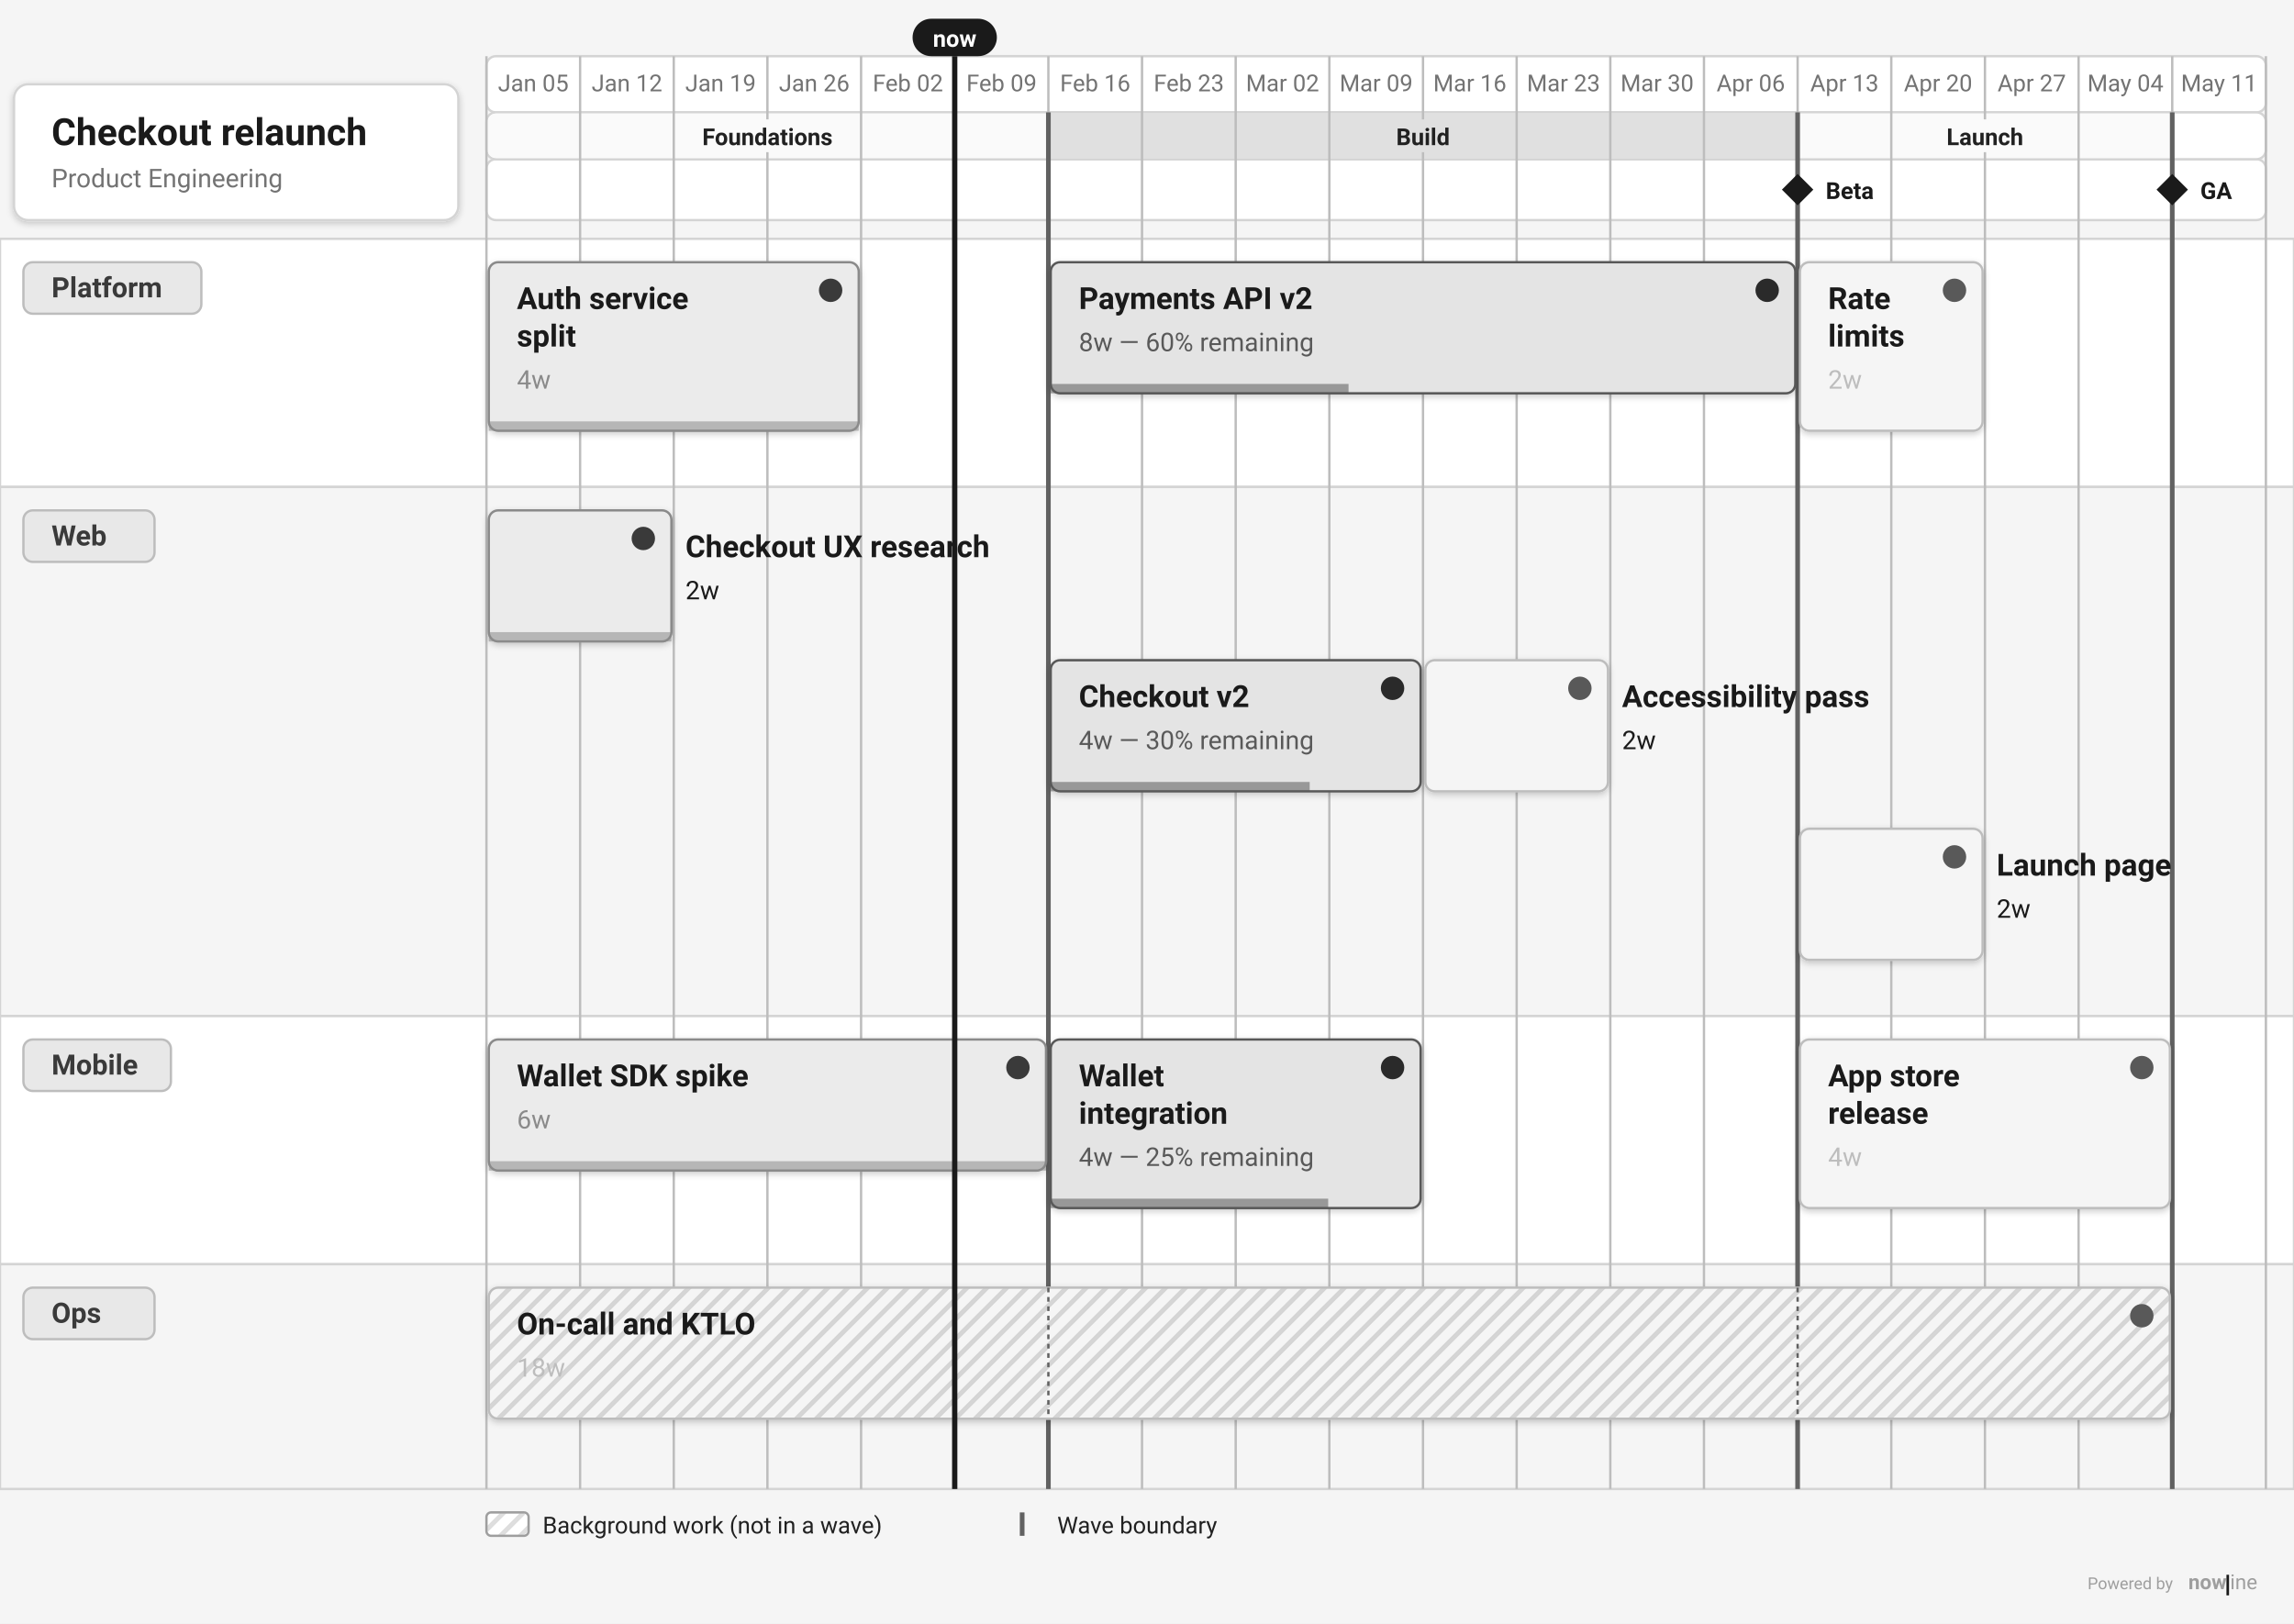
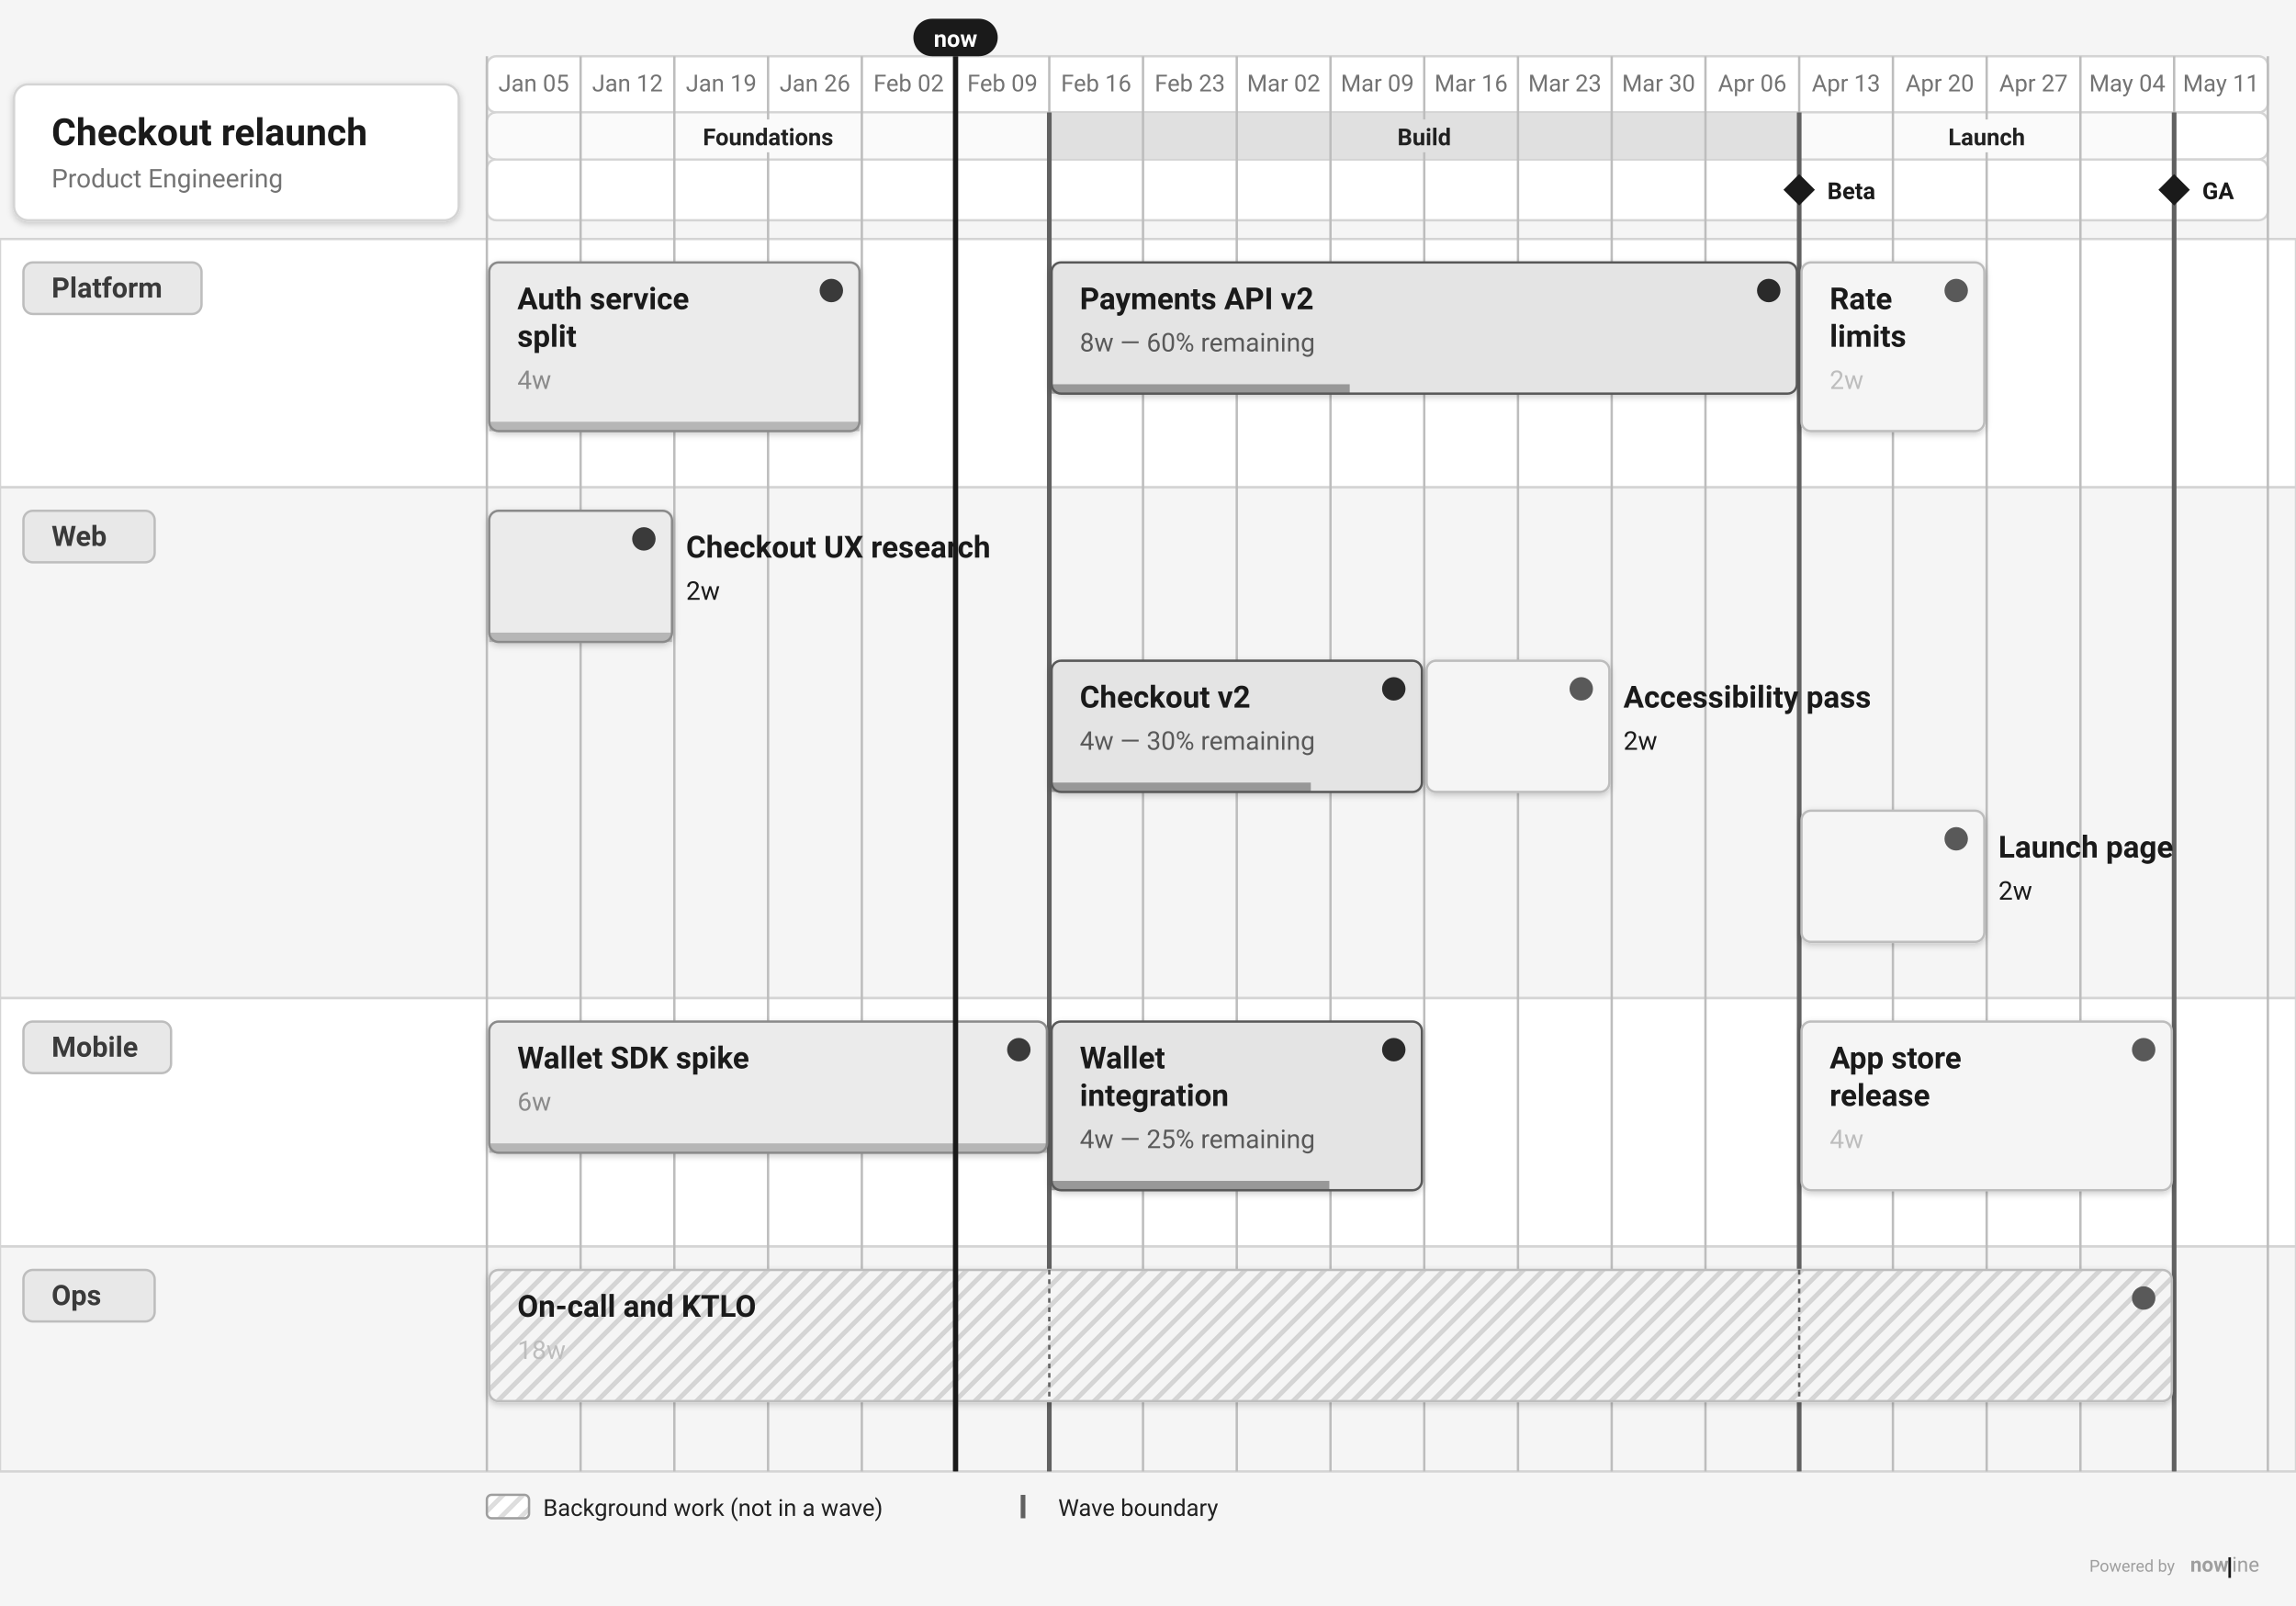
- <svg xmlns="http://www.w3.org/2000/svg" data-generator="nowline" data-theme="grayscale" height="693.44" viewBox="0 0 979.76 693.44" width="979.76">
+ <svg xmlns="http://www.w3.org/2000/svg" data-generator="nowline" data-theme="grayscale" height="685.44" viewBox="0 0 979.76 685.44" width="979.76">
  <defs>
    <filter height="200%" id="nl-0-root-shadow-subtle" width="200%" x="-50%" y="-50%">
      <feGaussianBlur in="SourceAlpha" stdDeviation="1.5" />
      <feOffset dx="0" dy="1" result="offsetblur" />
      <feComponentTransfer>
        <feFuncA type="linear" slope="0.2" />
      </feComponentTransfer>
      <feMerge>
        <feMergeNode />
        <feMergeNode in="SourceGraphic" />
      </feMerge>
    </filter>
    <filter height="200%" id="nl-0-root-shadow-soft" width="200%" x="-50%" y="-50%">
      <feGaussianBlur in="SourceAlpha" stdDeviation="5" />
      <feOffset dx="0" dy="3" result="offsetblur" />
      <feComponentTransfer>
        <feFuncA type="linear" slope="0.3" />
      </feComponentTransfer>
      <feMerge>
        <feMergeNode />
        <feMergeNode in="SourceGraphic" />
      </feMerge>
    </filter>
    <filter height="200%" id="nl-0-root-shadow-hard" width="200%" x="-50%" y="-50%">
      <feGaussianBlur in="SourceAlpha" stdDeviation="0" />
      <feOffset dx="2" dy="2" result="offsetblur" />
      <feComponentTransfer>
        <feFuncA type="linear" slope="0.45" />
      </feComponentTransfer>
      <feMerge>
        <feMergeNode />
        <feMergeNode in="SourceGraphic" />
      </feMerge>
    </filter>
    <marker id="nl-0-root-arrow" viewBox="0 0 10 10" refX="9" refY="5" markerWidth="7" markerHeight="7" orient="auto">
      <path d="M 0 0 L 10 5 L 0 10 z" fill="#595959" />
    </marker>
    <marker id="nl-0-root-arrow-light" viewBox="0 0 10 10" refX="9" refY="5" markerWidth="7" markerHeight="7" orient="auto">
      <path d="M 0 0 L 10 5 L 0 10 z" fill="#9e9e9e" />
    </marker>
    <marker id="nl-0-root-arrow-dark" viewBox="0 0 10 10" refX="9" refY="5" markerWidth="7" markerHeight="7" orient="auto">
      <path d="M 0 0 L 10 5 L 0 10 z" fill="#1a1a1a" />
    </marker>
    <pattern height="6" id="nl-0-root-wave-hatch-dark" patternTransform="rotate(45)" patternUnits="userSpaceOnUse" width="6">
      <line opacity="0.13" stroke="#000000" stroke-width="2" x1="3" x2="3" y1="0" y2="6" />
    </pattern>
  </defs>
-   <rect fill="#f5f5f5" height="693.44" width="979.76" x="0" y="0" />
+   <rect fill="#f5f5f5" height="685.44" width="979.76" x="0" y="0" />
  <g data-layer="timeline">
    <rect fill="#ffffff" height="24" rx="4" ry="4" stroke="#d4d4d4" stroke-width="1" width="760" x="207.76" y="24" />
    <rect fill="#ffffff" height="26" rx="4" ry="4" stroke="#d4d4d4" stroke-width="1" width="760" x="207.76" y="68" />
    <text fill="#737373" font-family="system-ui, -apple-system, &quot;Segoe UI&quot;, Roboto, sans-serif" font-size="10" text-anchor="middle" x="227.76" y="39">Jan 05</text>
    <text fill="#737373" font-family="system-ui, -apple-system, &quot;Segoe UI&quot;, Roboto, sans-serif" font-size="10" text-anchor="middle" x="267.76" y="39">Jan 12</text>
    <text fill="#737373" font-family="system-ui, -apple-system, &quot;Segoe UI&quot;, Roboto, sans-serif" font-size="10" text-anchor="middle" x="307.76" y="39">Jan 19</text>
    <text fill="#737373" font-family="system-ui, -apple-system, &quot;Segoe UI&quot;, Roboto, sans-serif" font-size="10" text-anchor="middle" x="347.76" y="39">Jan 26</text>
    <text fill="#737373" font-family="system-ui, -apple-system, &quot;Segoe UI&quot;, Roboto, sans-serif" font-size="10" text-anchor="middle" x="387.76" y="39">Feb 02</text>
    <text fill="#737373" font-family="system-ui, -apple-system, &quot;Segoe UI&quot;, Roboto, sans-serif" font-size="10" text-anchor="middle" x="427.76" y="39">Feb 09</text>
    <text fill="#737373" font-family="system-ui, -apple-system, &quot;Segoe UI&quot;, Roboto, sans-serif" font-size="10" text-anchor="middle" x="467.76" y="39">Feb 16</text>
    <text fill="#737373" font-family="system-ui, -apple-system, &quot;Segoe UI&quot;, Roboto, sans-serif" font-size="10" text-anchor="middle" x="507.76" y="39">Feb 23</text>
    <text fill="#737373" font-family="system-ui, -apple-system, &quot;Segoe UI&quot;, Roboto, sans-serif" font-size="10" text-anchor="middle" x="547.76" y="39">Mar 02</text>
    <text fill="#737373" font-family="system-ui, -apple-system, &quot;Segoe UI&quot;, Roboto, sans-serif" font-size="10" text-anchor="middle" x="587.76" y="39">Mar 09</text>
    <text fill="#737373" font-family="system-ui, -apple-system, &quot;Segoe UI&quot;, Roboto, sans-serif" font-size="10" text-anchor="middle" x="627.76" y="39">Mar 16</text>
    <text fill="#737373" font-family="system-ui, -apple-system, &quot;Segoe UI&quot;, Roboto, sans-serif" font-size="10" text-anchor="middle" x="667.76" y="39">Mar 23</text>
    <text fill="#737373" font-family="system-ui, -apple-system, &quot;Segoe UI&quot;, Roboto, sans-serif" font-size="10" text-anchor="middle" x="707.76" y="39">Mar 30</text>
    <text fill="#737373" font-family="system-ui, -apple-system, &quot;Segoe UI&quot;, Roboto, sans-serif" font-size="10" text-anchor="middle" x="747.76" y="39">Apr 06</text>
    <text fill="#737373" font-family="system-ui, -apple-system, &quot;Segoe UI&quot;, Roboto, sans-serif" font-size="10" text-anchor="middle" x="787.76" y="39">Apr 13</text>
    <text fill="#737373" font-family="system-ui, -apple-system, &quot;Segoe UI&quot;, Roboto, sans-serif" font-size="10" text-anchor="middle" x="827.76" y="39">Apr 20</text>
    <text fill="#737373" font-family="system-ui, -apple-system, &quot;Segoe UI&quot;, Roboto, sans-serif" font-size="10" text-anchor="middle" x="867.76" y="39">Apr 27</text>
    <text fill="#737373" font-family="system-ui, -apple-system, &quot;Segoe UI&quot;, Roboto, sans-serif" font-size="10" text-anchor="middle" x="907.76" y="39">May 04</text>
    <text fill="#737373" font-family="system-ui, -apple-system, &quot;Segoe UI&quot;, Roboto, sans-serif" font-size="10" text-anchor="middle" x="947.76" y="39">May 11</text>
  </g>
  <g data-layer="wave-strip">
    <rect fill="#ffffff" height="20" rx="4" ry="4" stroke="#d4d4d4" stroke-width="1" width="760" x="207.76" y="48" />
    <g data-id="foundations">
      <path d="M211.76 48.5 H447.76 V67.5 H211.76 A3.5 3.5 0 0 1 208.26 64 V52 A3.5 3.5 0 0 1 211.76 48.5 Z" fill="#fafafa" />
    </g>
    <g data-id="build">
      <rect fill="#e0e0e0" height="19" width="320" x="447.76" y="48.5" />
    </g>
    <g data-id="launch">
      <rect fill="#fafafa" height="19" width="160" x="767.76" y="48.5" />
    </g>
  </g>
  <g data-id="platform" data-layer="swimlane-bg">
    <rect fill="#ffffff" height="106" stroke="#d4d4d4" stroke-width="1" width="979.76" x="0" y="102" />
  </g>
  <g data-id="web" data-layer="swimlane-bg">
-     <rect fill="#f5f5f5" height="226" stroke="#d4d4d4" stroke-width="1" width="979.76" x="0" y="208" />
+     <rect fill="#f5f5f5" height="218" stroke="#d4d4d4" stroke-width="1" width="979.76" x="0" y="208" />
  </g>
  <g data-id="mobile" data-layer="swimlane-bg">
-     <rect fill="#ffffff" height="106" stroke="#d4d4d4" stroke-width="1" width="979.76" x="0" y="434" />
+     <rect fill="#ffffff" height="106" stroke="#d4d4d4" stroke-width="1" width="979.76" x="0" y="426" />
  </g>
  <g data-id="ops" data-layer="swimlane-bg">
-     <rect fill="#f5f5f5" height="96" stroke="#d4d4d4" stroke-width="1" width="979.76" x="0" y="540" />
+     <rect fill="#f5f5f5" height="96" stroke="#d4d4d4" stroke-width="1" width="979.76" x="0" y="532" />
  </g>
  <g data-layer="grid">
-     <line stroke="#bdbdbd" stroke-width="1" x1="207.76" x2="207.76" y1="24" y2="636" />
-     <line stroke="#bdbdbd" stroke-width="1" x1="247.76" x2="247.76" y1="24" y2="636" />
-     <line stroke="#bdbdbd" stroke-width="1" x1="287.76" x2="287.76" y1="24" y2="636" />
-     <line stroke="#bdbdbd" stroke-width="1" x1="327.76" x2="327.76" y1="24" y2="636" />
-     <line stroke="#bdbdbd" stroke-width="1" x1="367.76" x2="367.76" y1="24" y2="636" />
-     <line stroke="#bdbdbd" stroke-width="1" x1="407.76" x2="407.76" y1="24" y2="636" />
-     <line stroke="#bdbdbd" stroke-width="1" x1="447.76" x2="447.76" y1="24" y2="636" />
-     <line stroke="#bdbdbd" stroke-width="1" x1="487.76" x2="487.76" y1="24" y2="636" />
-     <line stroke="#bdbdbd" stroke-width="1" x1="527.76" x2="527.76" y1="24" y2="636" />
-     <line stroke="#bdbdbd" stroke-width="1" x1="567.76" x2="567.76" y1="24" y2="636" />
-     <line stroke="#bdbdbd" stroke-width="1" x1="607.76" x2="607.76" y1="24" y2="636" />
-     <line stroke="#bdbdbd" stroke-width="1" x1="647.76" x2="647.76" y1="24" y2="636" />
-     <line stroke="#bdbdbd" stroke-width="1" x1="687.76" x2="687.76" y1="24" y2="636" />
-     <line stroke="#bdbdbd" stroke-width="1" x1="727.76" x2="727.76" y1="24" y2="636" />
-     <line stroke="#bdbdbd" stroke-width="1" x1="767.76" x2="767.76" y1="24" y2="636" />
-     <line stroke="#bdbdbd" stroke-width="1" x1="807.76" x2="807.76" y1="24" y2="636" />
-     <line stroke="#bdbdbd" stroke-width="1" x1="847.76" x2="847.76" y1="24" y2="636" />
-     <line stroke="#bdbdbd" stroke-width="1" x1="887.76" x2="887.76" y1="24" y2="636" />
-     <line stroke="#bdbdbd" stroke-width="1" x1="927.76" x2="927.76" y1="24" y2="636" />
-     <line stroke="#bdbdbd" stroke-width="1" x1="967.76" x2="967.76" y1="24" y2="636" />
+     <line stroke="#bdbdbd" stroke-width="1" x1="207.76" x2="207.76" y1="24" y2="628" />
+     <line stroke="#bdbdbd" stroke-width="1" x1="247.76" x2="247.76" y1="24" y2="628" />
+     <line stroke="#bdbdbd" stroke-width="1" x1="287.76" x2="287.76" y1="24" y2="628" />
+     <line stroke="#bdbdbd" stroke-width="1" x1="327.76" x2="327.76" y1="24" y2="628" />
+     <line stroke="#bdbdbd" stroke-width="1" x1="367.76" x2="367.76" y1="24" y2="628" />
+     <line stroke="#bdbdbd" stroke-width="1" x1="407.76" x2="407.76" y1="24" y2="628" />
+     <line stroke="#bdbdbd" stroke-width="1" x1="447.76" x2="447.76" y1="24" y2="628" />
+     <line stroke="#bdbdbd" stroke-width="1" x1="487.76" x2="487.76" y1="24" y2="628" />
+     <line stroke="#bdbdbd" stroke-width="1" x1="527.76" x2="527.76" y1="24" y2="628" />
+     <line stroke="#bdbdbd" stroke-width="1" x1="567.76" x2="567.76" y1="24" y2="628" />
+     <line stroke="#bdbdbd" stroke-width="1" x1="607.76" x2="607.76" y1="24" y2="628" />
+     <line stroke="#bdbdbd" stroke-width="1" x1="647.76" x2="647.76" y1="24" y2="628" />
+     <line stroke="#bdbdbd" stroke-width="1" x1="687.76" x2="687.76" y1="24" y2="628" />
+     <line stroke="#bdbdbd" stroke-width="1" x1="727.76" x2="727.76" y1="24" y2="628" />
+     <line stroke="#bdbdbd" stroke-width="1" x1="767.76" x2="767.76" y1="24" y2="628" />
+     <line stroke="#bdbdbd" stroke-width="1" x1="807.76" x2="807.76" y1="24" y2="628" />
+     <line stroke="#bdbdbd" stroke-width="1" x1="847.76" x2="847.76" y1="24" y2="628" />
+     <line stroke="#bdbdbd" stroke-width="1" x1="887.76" x2="887.76" y1="24" y2="628" />
+     <line stroke="#bdbdbd" stroke-width="1" x1="927.76" x2="927.76" y1="24" y2="628" />
+     <line stroke="#bdbdbd" stroke-width="1" x1="967.76" x2="967.76" y1="24" y2="628" />
  </g>
  <g data-layer="wave-boundary">
-     <line stroke="#616161" stroke-width="2" x1="447.76" x2="447.76" y1="48" y2="636" />
-     <line stroke="#616161" stroke-width="2" x1="767.76" x2="767.76" y1="48" y2="636" />
-     <line stroke="#616161" stroke-width="2" x1="927.76" x2="927.76" y1="48" y2="636" />
+     <line stroke="#616161" stroke-width="2" x1="447.76" x2="447.76" y1="48" y2="628" />
+     <line stroke="#616161" stroke-width="2" x1="767.76" x2="767.76" y1="48" y2="628" />
+     <line stroke="#616161" stroke-width="2" x1="927.76" x2="927.76" y1="48" y2="628" />
  </g>
  <g data-layer="wave-labels">
    <rect fill="#fafafa" height="14" width="70.99" x="292.27" y="51" />
    <text fill="#212121" font-family="system-ui, -apple-system, &quot;Segoe UI&quot;, Roboto, sans-serif" font-size="10" font-weight="600" text-anchor="middle" x="327.76" y="62">Foundations</text>
    <rect fill="#e0e0e0" height="14" width="34.45" x="590.54" y="51" />
    <text fill="#212121" font-family="system-ui, -apple-system, &quot;Segoe UI&quot;, Roboto, sans-serif" font-size="10" font-weight="600" text-anchor="middle" x="607.76" y="62">Build</text>
    <rect fill="#fafafa" height="14" width="40.54" x="827.49" y="51" />
    <text fill="#212121" font-family="system-ui, -apple-system, &quot;Segoe UI&quot;, Roboto, sans-serif" font-size="10" font-weight="600" text-anchor="middle" x="847.76" y="62">Launch</text>
  </g>
  <g data-id="platform" data-layer="swimlane">
    <rect fill="#e8e8e8" height="22" rx="4" ry="4" stroke="#bdbdbd" stroke-width="1" width="76" x="10" y="112" />
    <text fill="#3a3a3a" font-family="system-ui, -apple-system, &quot;Segoe UI&quot;, Roboto, sans-serif" font-size="12" font-weight="600" x="22" y="127">Platform</text>
    <g data-id="auth" data-layer="item">
      <rect fill="#ebebeb" filter="url(#nl-0-root-shadow-subtle)" height="72" rx="4" ry="4" stroke="#8a8a8a" stroke-width="1" width="158" x="208.76" y="112" />
      <rect fill="#8a8a8a" height="4" opacity="0.55" width="158" x="208.76" y="180" />
      <circle cx="354.76" cy="124" fill="#3a3a3a" r="5" />
      <text fill="#1a1a1a" font-family="system-ui, -apple-system, &quot;Segoe UI&quot;, Roboto, sans-serif" font-size="13" font-weight="600" x="220.76" y="132">Auth service</text>
      <text fill="#1a1a1a" font-family="system-ui, -apple-system, &quot;Segoe UI&quot;, Roboto, sans-serif" font-size="13" font-weight="600" x="220.76" y="148">split</text>
      <text fill="#8a8a8a" font-family="system-ui, -apple-system, &quot;Segoe UI&quot;, Roboto, sans-serif" font-size="11" x="220.76" y="166">4w</text>
    </g>
    <g data-id="payments-api" data-layer="item">
      <rect fill="#e4e4e4" filter="url(#nl-0-root-shadow-subtle)" height="56" rx="4" ry="4" stroke="#595959" stroke-width="1" width="318" x="448.76" y="112" />
      <rect fill="#595959" height="4" opacity="0.55" width="127.2" x="448.76" y="164" />
      <circle cx="754.76" cy="124" fill="#2a2a2a" r="5" />
      <text fill="#1a1a1a" font-family="system-ui, -apple-system, &quot;Segoe UI&quot;, Roboto, sans-serif" font-size="13" font-weight="600" x="460.76" y="132">Payments API v2</text>
      <text fill="#595959" font-family="system-ui, -apple-system, &quot;Segoe UI&quot;, Roboto, sans-serif" font-size="11" x="460.76" y="150">8w — 60% remaining</text>
    </g>
    <g data-id="rate-limits" data-layer="item">
      <rect fill="#f5f5f5" filter="url(#nl-0-root-shadow-subtle)" height="72" rx="4" ry="4" stroke="#bdbdbd" stroke-width="1" width="78" x="768.76" y="112" />
      <circle cx="834.76" cy="124" fill="#595959" r="5" />
      <text fill="#1a1a1a" font-family="system-ui, -apple-system, &quot;Segoe UI&quot;, Roboto, sans-serif" font-size="13" font-weight="600" x="780.76" y="132">Rate</text>
      <text fill="#1a1a1a" font-family="system-ui, -apple-system, &quot;Segoe UI&quot;, Roboto, sans-serif" font-size="13" font-weight="600" x="780.76" y="148">limits</text>
      <text fill="#bdbdbd" font-family="system-ui, -apple-system, &quot;Segoe UI&quot;, Roboto, sans-serif" font-size="11" x="780.76" y="166">2w</text>
    </g>
  </g>
  <g data-id="web" data-layer="swimlane">
    <rect fill="#e8e8e8" height="22" rx="4" ry="4" stroke="#bdbdbd" stroke-width="1" width="56" x="10" y="218" />
    <text fill="#3a3a3a" font-family="system-ui, -apple-system, &quot;Segoe UI&quot;, Roboto, sans-serif" font-size="12" font-weight="600" x="22" y="233">Web</text>
    <g data-id="ux-research" data-layer="item">
      <rect fill="#ebebeb" filter="url(#nl-0-root-shadow-subtle)" height="56" rx="4" ry="4" stroke="#8a8a8a" stroke-width="1" width="78" x="208.76" y="218" />
      <rect fill="#8a8a8a" height="4" opacity="0.55" width="78" x="208.76" y="270" />
      <circle cx="274.76" cy="230" fill="#3a3a3a" r="5" />
      <text fill="#1a1a1a" font-family="system-ui, -apple-system, &quot;Segoe UI&quot;, Roboto, sans-serif" font-size="13" font-weight="600" x="292.76" y="238">Checkout UX research</text>
      <text fill="#1a1a1a" font-family="system-ui, -apple-system, &quot;Segoe UI&quot;, Roboto, sans-serif" font-size="11" x="292.76" y="256">2w</text>
    </g>
    <g data-layer="group">
      <g data-id="checkout-v2" data-layer="item">
        <rect fill="#e4e4e4" filter="url(#nl-0-root-shadow-subtle)" height="56" rx="4" ry="4" stroke="#595959" stroke-width="1" width="158" x="448.76" y="282" />
        <rect fill="#595959" height="4" opacity="0.55" width="110.6" x="448.76" y="334" />
        <circle cx="594.76" cy="294" fill="#2a2a2a" r="5" />
        <text fill="#1a1a1a" font-family="system-ui, -apple-system, &quot;Segoe UI&quot;, Roboto, sans-serif" font-size="13" font-weight="600" x="460.76" y="302">Checkout v2</text>
        <text fill="#595959" font-family="system-ui, -apple-system, &quot;Segoe UI&quot;, Roboto, sans-serif" font-size="11" x="460.76" y="320">4w — 30% remaining</text>
      </g>
      <g data-id="a11y" data-layer="item">
        <rect fill="#f5f5f5" filter="url(#nl-0-root-shadow-subtle)" height="56" rx="4" ry="4" stroke="#bdbdbd" stroke-width="1" width="78" x="608.76" y="282" />
        <circle cx="674.76" cy="294" fill="#595959" r="5" />
        <text fill="#1a1a1a" font-family="system-ui, -apple-system, &quot;Segoe UI&quot;, Roboto, sans-serif" font-size="13" font-weight="600" x="692.76" y="302">Accessibility pass</text>
        <text fill="#1a1a1a" font-family="system-ui, -apple-system, &quot;Segoe UI&quot;, Roboto, sans-serif" font-size="11" x="692.76" y="320">2w</text>
      </g>
    </g>
    <g data-id="launch-page" data-layer="item">
-       <rect fill="#f5f5f5" filter="url(#nl-0-root-shadow-subtle)" height="56" rx="4" ry="4" stroke="#bdbdbd" stroke-width="1" width="78" x="768.76" y="354" />
-       <circle cx="834.76" cy="366" fill="#595959" r="5" />
-       <text fill="#1a1a1a" font-family="system-ui, -apple-system, &quot;Segoe UI&quot;, Roboto, sans-serif" font-size="13" font-weight="600" x="852.76" y="374">Launch page</text>
-       <text fill="#1a1a1a" font-family="system-ui, -apple-system, &quot;Segoe UI&quot;, Roboto, sans-serif" font-size="11" x="852.76" y="392">2w</text>
+       <rect fill="#f5f5f5" filter="url(#nl-0-root-shadow-subtle)" height="56" rx="4" ry="4" stroke="#bdbdbd" stroke-width="1" width="78" x="768.76" y="346" />
+       <circle cx="834.76" cy="358" fill="#595959" r="5" />
+       <text fill="#1a1a1a" font-family="system-ui, -apple-system, &quot;Segoe UI&quot;, Roboto, sans-serif" font-size="13" font-weight="600" x="852.76" y="366">Launch page</text>
+       <text fill="#1a1a1a" font-family="system-ui, -apple-system, &quot;Segoe UI&quot;, Roboto, sans-serif" font-size="11" x="852.76" y="384">2w</text>
    </g>
  </g>
  <g data-id="mobile" data-layer="swimlane">
-     <rect fill="#e8e8e8" height="22" rx="4" ry="4" stroke="#bdbdbd" stroke-width="1" width="63" x="10" y="444" />
-     <text fill="#3a3a3a" font-family="system-ui, -apple-system, &quot;Segoe UI&quot;, Roboto, sans-serif" font-size="12" font-weight="600" x="22" y="459">Mobile</text>
+     <rect fill="#e8e8e8" height="22" rx="4" ry="4" stroke="#bdbdbd" stroke-width="1" width="63" x="10" y="436" />
+     <text fill="#3a3a3a" font-family="system-ui, -apple-system, &quot;Segoe UI&quot;, Roboto, sans-serif" font-size="12" font-weight="600" x="22" y="451">Mobile</text>
    <g data-id="wallet-spike" data-layer="item">
-       <rect fill="#ebebeb" filter="url(#nl-0-root-shadow-subtle)" height="56" rx="4" ry="4" stroke="#8a8a8a" stroke-width="1" width="238" x="208.76" y="444" />
-       <rect fill="#8a8a8a" height="4" opacity="0.55" width="238" x="208.76" y="496" />
-       <circle cx="434.76" cy="456" fill="#3a3a3a" r="5" />
-       <text fill="#1a1a1a" font-family="system-ui, -apple-system, &quot;Segoe UI&quot;, Roboto, sans-serif" font-size="13" font-weight="600" x="220.76" y="464">Wallet SDK spike</text>
-       <text fill="#8a8a8a" font-family="system-ui, -apple-system, &quot;Segoe UI&quot;, Roboto, sans-serif" font-size="11" x="220.76" y="482">6w</text>
+       <rect fill="#ebebeb" filter="url(#nl-0-root-shadow-subtle)" height="56" rx="4" ry="4" stroke="#8a8a8a" stroke-width="1" width="238" x="208.76" y="436" />
+       <rect fill="#8a8a8a" height="4" opacity="0.55" width="238" x="208.76" y="488" />
+       <circle cx="434.76" cy="448" fill="#3a3a3a" r="5" />
+       <text fill="#1a1a1a" font-family="system-ui, -apple-system, &quot;Segoe UI&quot;, Roboto, sans-serif" font-size="13" font-weight="600" x="220.76" y="456">Wallet SDK spike</text>
+       <text fill="#8a8a8a" font-family="system-ui, -apple-system, &quot;Segoe UI&quot;, Roboto, sans-serif" font-size="11" x="220.76" y="474">6w</text>
    </g>
    <g data-id="wallet" data-layer="item">
-       <rect fill="#e4e4e4" filter="url(#nl-0-root-shadow-subtle)" height="72" rx="4" ry="4" stroke="#595959" stroke-width="1" width="158" x="448.76" y="444" />
-       <rect fill="#595959" height="4" opacity="0.55" width="118.5" x="448.76" y="512" />
-       <circle cx="594.76" cy="456" fill="#2a2a2a" r="5" />
-       <text fill="#1a1a1a" font-family="system-ui, -apple-system, &quot;Segoe UI&quot;, Roboto, sans-serif" font-size="13" font-weight="600" x="460.76" y="464">Wallet</text>
-       <text fill="#1a1a1a" font-family="system-ui, -apple-system, &quot;Segoe UI&quot;, Roboto, sans-serif" font-size="13" font-weight="600" x="460.76" y="480">integration</text>
-       <text fill="#595959" font-family="system-ui, -apple-system, &quot;Segoe UI&quot;, Roboto, sans-serif" font-size="11" x="460.76" y="498">4w — 25% remaining</text>
+       <rect fill="#e4e4e4" filter="url(#nl-0-root-shadow-subtle)" height="72" rx="4" ry="4" stroke="#595959" stroke-width="1" width="158" x="448.76" y="436" />
+       <rect fill="#595959" height="4" opacity="0.55" width="118.5" x="448.76" y="504" />
+       <circle cx="594.76" cy="448" fill="#2a2a2a" r="5" />
+       <text fill="#1a1a1a" font-family="system-ui, -apple-system, &quot;Segoe UI&quot;, Roboto, sans-serif" font-size="13" font-weight="600" x="460.76" y="456">Wallet</text>
+       <text fill="#1a1a1a" font-family="system-ui, -apple-system, &quot;Segoe UI&quot;, Roboto, sans-serif" font-size="13" font-weight="600" x="460.76" y="472">integration</text>
+       <text fill="#595959" font-family="system-ui, -apple-system, &quot;Segoe UI&quot;, Roboto, sans-serif" font-size="11" x="460.76" y="490">4w — 25% remaining</text>
    </g>
    <g data-id="store-release" data-layer="item">
-       <rect fill="#f5f5f5" filter="url(#nl-0-root-shadow-subtle)" height="72" rx="4" ry="4" stroke="#bdbdbd" stroke-width="1" width="158" x="768.76" y="444" />
-       <circle cx="914.76" cy="456" fill="#595959" r="5" />
-       <text fill="#1a1a1a" font-family="system-ui, -apple-system, &quot;Segoe UI&quot;, Roboto, sans-serif" font-size="13" font-weight="600" x="780.76" y="464">App store</text>
-       <text fill="#1a1a1a" font-family="system-ui, -apple-system, &quot;Segoe UI&quot;, Roboto, sans-serif" font-size="13" font-weight="600" x="780.76" y="480">release</text>
-       <text fill="#bdbdbd" font-family="system-ui, -apple-system, &quot;Segoe UI&quot;, Roboto, sans-serif" font-size="11" x="780.76" y="498">4w</text>
+       <rect fill="#f5f5f5" filter="url(#nl-0-root-shadow-subtle)" height="72" rx="4" ry="4" stroke="#bdbdbd" stroke-width="1" width="158" x="768.76" y="436" />
+       <circle cx="914.76" cy="448" fill="#595959" r="5" />
+       <text fill="#1a1a1a" font-family="system-ui, -apple-system, &quot;Segoe UI&quot;, Roboto, sans-serif" font-size="13" font-weight="600" x="780.76" y="456">App store</text>
+       <text fill="#1a1a1a" font-family="system-ui, -apple-system, &quot;Segoe UI&quot;, Roboto, sans-serif" font-size="13" font-weight="600" x="780.76" y="472">release</text>
+       <text fill="#bdbdbd" font-family="system-ui, -apple-system, &quot;Segoe UI&quot;, Roboto, sans-serif" font-size="11" x="780.76" y="490">4w</text>
    </g>
  </g>
  <g data-id="ops" data-layer="swimlane">
-     <rect fill="#e8e8e8" height="22" rx="4" ry="4" stroke="#bdbdbd" stroke-width="1" width="56" x="10" y="550" />
-     <text fill="#3a3a3a" font-family="system-ui, -apple-system, &quot;Segoe UI&quot;, Roboto, sans-serif" font-size="12" font-weight="600" x="22" y="565">Ops</text>
+     <rect fill="#e8e8e8" height="22" rx="4" ry="4" stroke="#bdbdbd" stroke-width="1" width="56" x="10" y="542" />
+     <text fill="#3a3a3a" font-family="system-ui, -apple-system, &quot;Segoe UI&quot;, Roboto, sans-serif" font-size="12" font-weight="600" x="22" y="557">Ops</text>
    <g data-id="on-call" data-layer="item">
-       <rect fill="#f5f5f5" filter="url(#nl-0-root-shadow-subtle)" height="56" rx="4" ry="4" stroke="#bdbdbd" stroke-width="1" width="718" x="208.76" y="550" />
-       <rect fill="url(#nl-0-root-wave-hatch-dark)" height="55" rx="4" ry="4" width="717" x="209.26" y="550.5" />
-       <circle cx="914.76" cy="562" fill="#595959" r="5" />
-       <text fill="#1a1a1a" font-family="system-ui, -apple-system, &quot;Segoe UI&quot;, Roboto, sans-serif" font-size="13" font-weight="600" x="220.76" y="570">On-call and KTLO</text>
-       <text fill="#bdbdbd" font-family="system-ui, -apple-system, &quot;Segoe UI&quot;, Roboto, sans-serif" font-size="11" x="220.76" y="588">18w</text>
+       <rect fill="#f5f5f5" filter="url(#nl-0-root-shadow-subtle)" height="56" rx="4" ry="4" stroke="#bdbdbd" stroke-width="1" width="718" x="208.76" y="542" />
+       <rect fill="url(#nl-0-root-wave-hatch-dark)" height="55" rx="4" ry="4" width="717" x="209.26" y="542.5" />
+       <circle cx="914.76" cy="554" fill="#595959" r="5" />
+       <text fill="#1a1a1a" font-family="system-ui, -apple-system, &quot;Segoe UI&quot;, Roboto, sans-serif" font-size="13" font-weight="600" x="220.76" y="562">On-call and KTLO</text>
+       <text fill="#bdbdbd" font-family="system-ui, -apple-system, &quot;Segoe UI&quot;, Roboto, sans-serif" font-size="11" x="220.76" y="580">18w</text>
    </g>
  </g>
  <g data-layer="wave-cross">
-     <line stroke="#616161" stroke-dasharray="2 2" stroke-width="1" x1="447.76" x2="447.76" y1="550" y2="606" />
-     <line stroke="#616161" stroke-dasharray="2 2" stroke-width="1" x1="767.76" x2="767.76" y1="550" y2="606" />
+     <line stroke="#616161" stroke-dasharray="2 2" stroke-width="1" x1="447.76" x2="447.76" y1="542" y2="598" />
+     <line stroke="#616161" stroke-dasharray="2 2" stroke-width="1" x1="767.76" x2="767.76" y1="542" y2="598" />
  </g>
  <g data-id="beta" data-layer="milestone">
    <path d="M767.76 75 L773.76 81 L767.76 87 L761.76 81 Z" fill="#1a1a1a" stroke="#1a1a1a" stroke-width="1" />
    <text fill="#1a1a1a" font-family="system-ui, -apple-system, &quot;Segoe UI&quot;, Roboto, sans-serif" font-size="10" font-weight="600" x="779.76" y="85">Beta</text>
  </g>
  <g data-id="ga" data-layer="milestone">
    <path d="M927.76 75 L933.76 81 L927.76 87 L921.76 81 Z" fill="#1a1a1a" stroke="#1a1a1a" stroke-width="1" />
    <text fill="#1a1a1a" font-family="system-ui, -apple-system, &quot;Segoe UI&quot;, Roboto, sans-serif" font-size="10" font-weight="600" x="939.76" y="85">GA</text>
  </g>
  <g data-layer="nowline">
-     <line stroke="#1a1a1a" stroke-width="2.25" x1="407.76" x2="407.76" y1="24" y2="636" />
+     <line stroke="#1a1a1a" stroke-width="2.25" x1="407.76" x2="407.76" y1="24" y2="628" />
    <rect fill="#1a1a1a" height="16" rx="8" ry="8" width="36" x="389.76" y="8" />
    <text fill="#ffffff" font-family="system-ui, -apple-system, &quot;Segoe UI&quot;, Roboto, sans-serif" font-size="10" font-weight="700" text-anchor="middle" x="407.76" y="20">now</text>
  </g>
  <g data-layer="wave-legend">
-     <rect fill="#ffffff" height="10" rx="2" ry="2" stroke="#9e9e9e" stroke-width="1" width="18" x="207.76" y="646" />
-     <rect fill="url(#nl-0-root-wave-hatch-dark)" height="9" rx="2" ry="2" width="17" x="208.26" y="646.5" />
-     <text fill="#212121" font-family="system-ui, -apple-system, &quot;Segoe UI&quot;, Roboto, sans-serif" font-size="10" x="231.76" y="655">Background work (not in a wave)</text>
-     <line stroke="#616161" stroke-width="2" x1="436.56" x2="436.56" y1="646" y2="656" />
-     <text fill="#212121" font-family="system-ui, -apple-system, &quot;Segoe UI&quot;, Roboto, sans-serif" font-size="10" x="451.56" y="655">Wave boundary</text>
+     <rect fill="#ffffff" height="10" rx="2" ry="2" stroke="#9e9e9e" stroke-width="1" width="18" x="207.76" y="638" />
+     <rect fill="url(#nl-0-root-wave-hatch-dark)" height="9" rx="2" ry="2" width="17" x="208.26" y="638.5" />
+     <text fill="#212121" font-family="system-ui, -apple-system, &quot;Segoe UI&quot;, Roboto, sans-serif" font-size="10" x="231.76" y="647">Background work (not in a wave)</text>
+     <line stroke="#616161" stroke-width="2" x1="436.56" x2="436.56" y1="638" y2="648" />
+     <text fill="#212121" font-family="system-ui, -apple-system, &quot;Segoe UI&quot;, Roboto, sans-serif" font-size="10" x="451.56" y="647">Wave boundary</text>
  </g>
  <g data-id="nl-0-root-header" data-layer="header">
    <rect fill="#ffffff" filter="url(#nl-0-root-shadow-subtle)" height="58" rx="6" ry="6" stroke="#d4d4d4" stroke-width="1" width="189.76" x="6" y="36" />
    <text fill="#1a1a1a" font-family="system-ui, -apple-system, &quot;Segoe UI&quot;, Roboto, sans-serif" font-size="16" font-weight="600" x="22" y="62">Checkout relaunch</text>
    <text fill="#737373" font-family="system-ui, -apple-system, &quot;Segoe UI&quot;, Roboto, sans-serif" font-size="11" x="22" y="80">Product Engineering</text>
  </g>
  <a aria-label="Powered by nowline" href="https://nowline.io" rel="noopener" target="_blank">
    <g data-layer="attribution">
-       <g transform="translate(891.6 670) scale(0.22)">
+       <g transform="translate(891.6 662) scale(0.22)">
        <text fill="#9e9e9e" font-family="system-ui, -apple-system, &quot;Segoe UI&quot;, Roboto, sans-serif" font-size="32" font-weight="400" x="0" y="40">Powered by</text>
        <text fill="#9e9e9e" font-family="system-ui, -apple-system, &quot;Segoe UI&quot;, Roboto, sans-serif" font-size="40" font-weight="700" x="195.6" y="40">now</text>
        <rect fill="#1a1a1a" height="40" width="5" x="269.6" y="12" />
        <text fill="#9e9e9e" font-family="system-ui, -apple-system, &quot;Segoe UI&quot;, Roboto, sans-serif" font-size="40" font-weight="400" x="276.6" y="40">ine</text>
      </g>
    </g>
  </a>
</svg>
